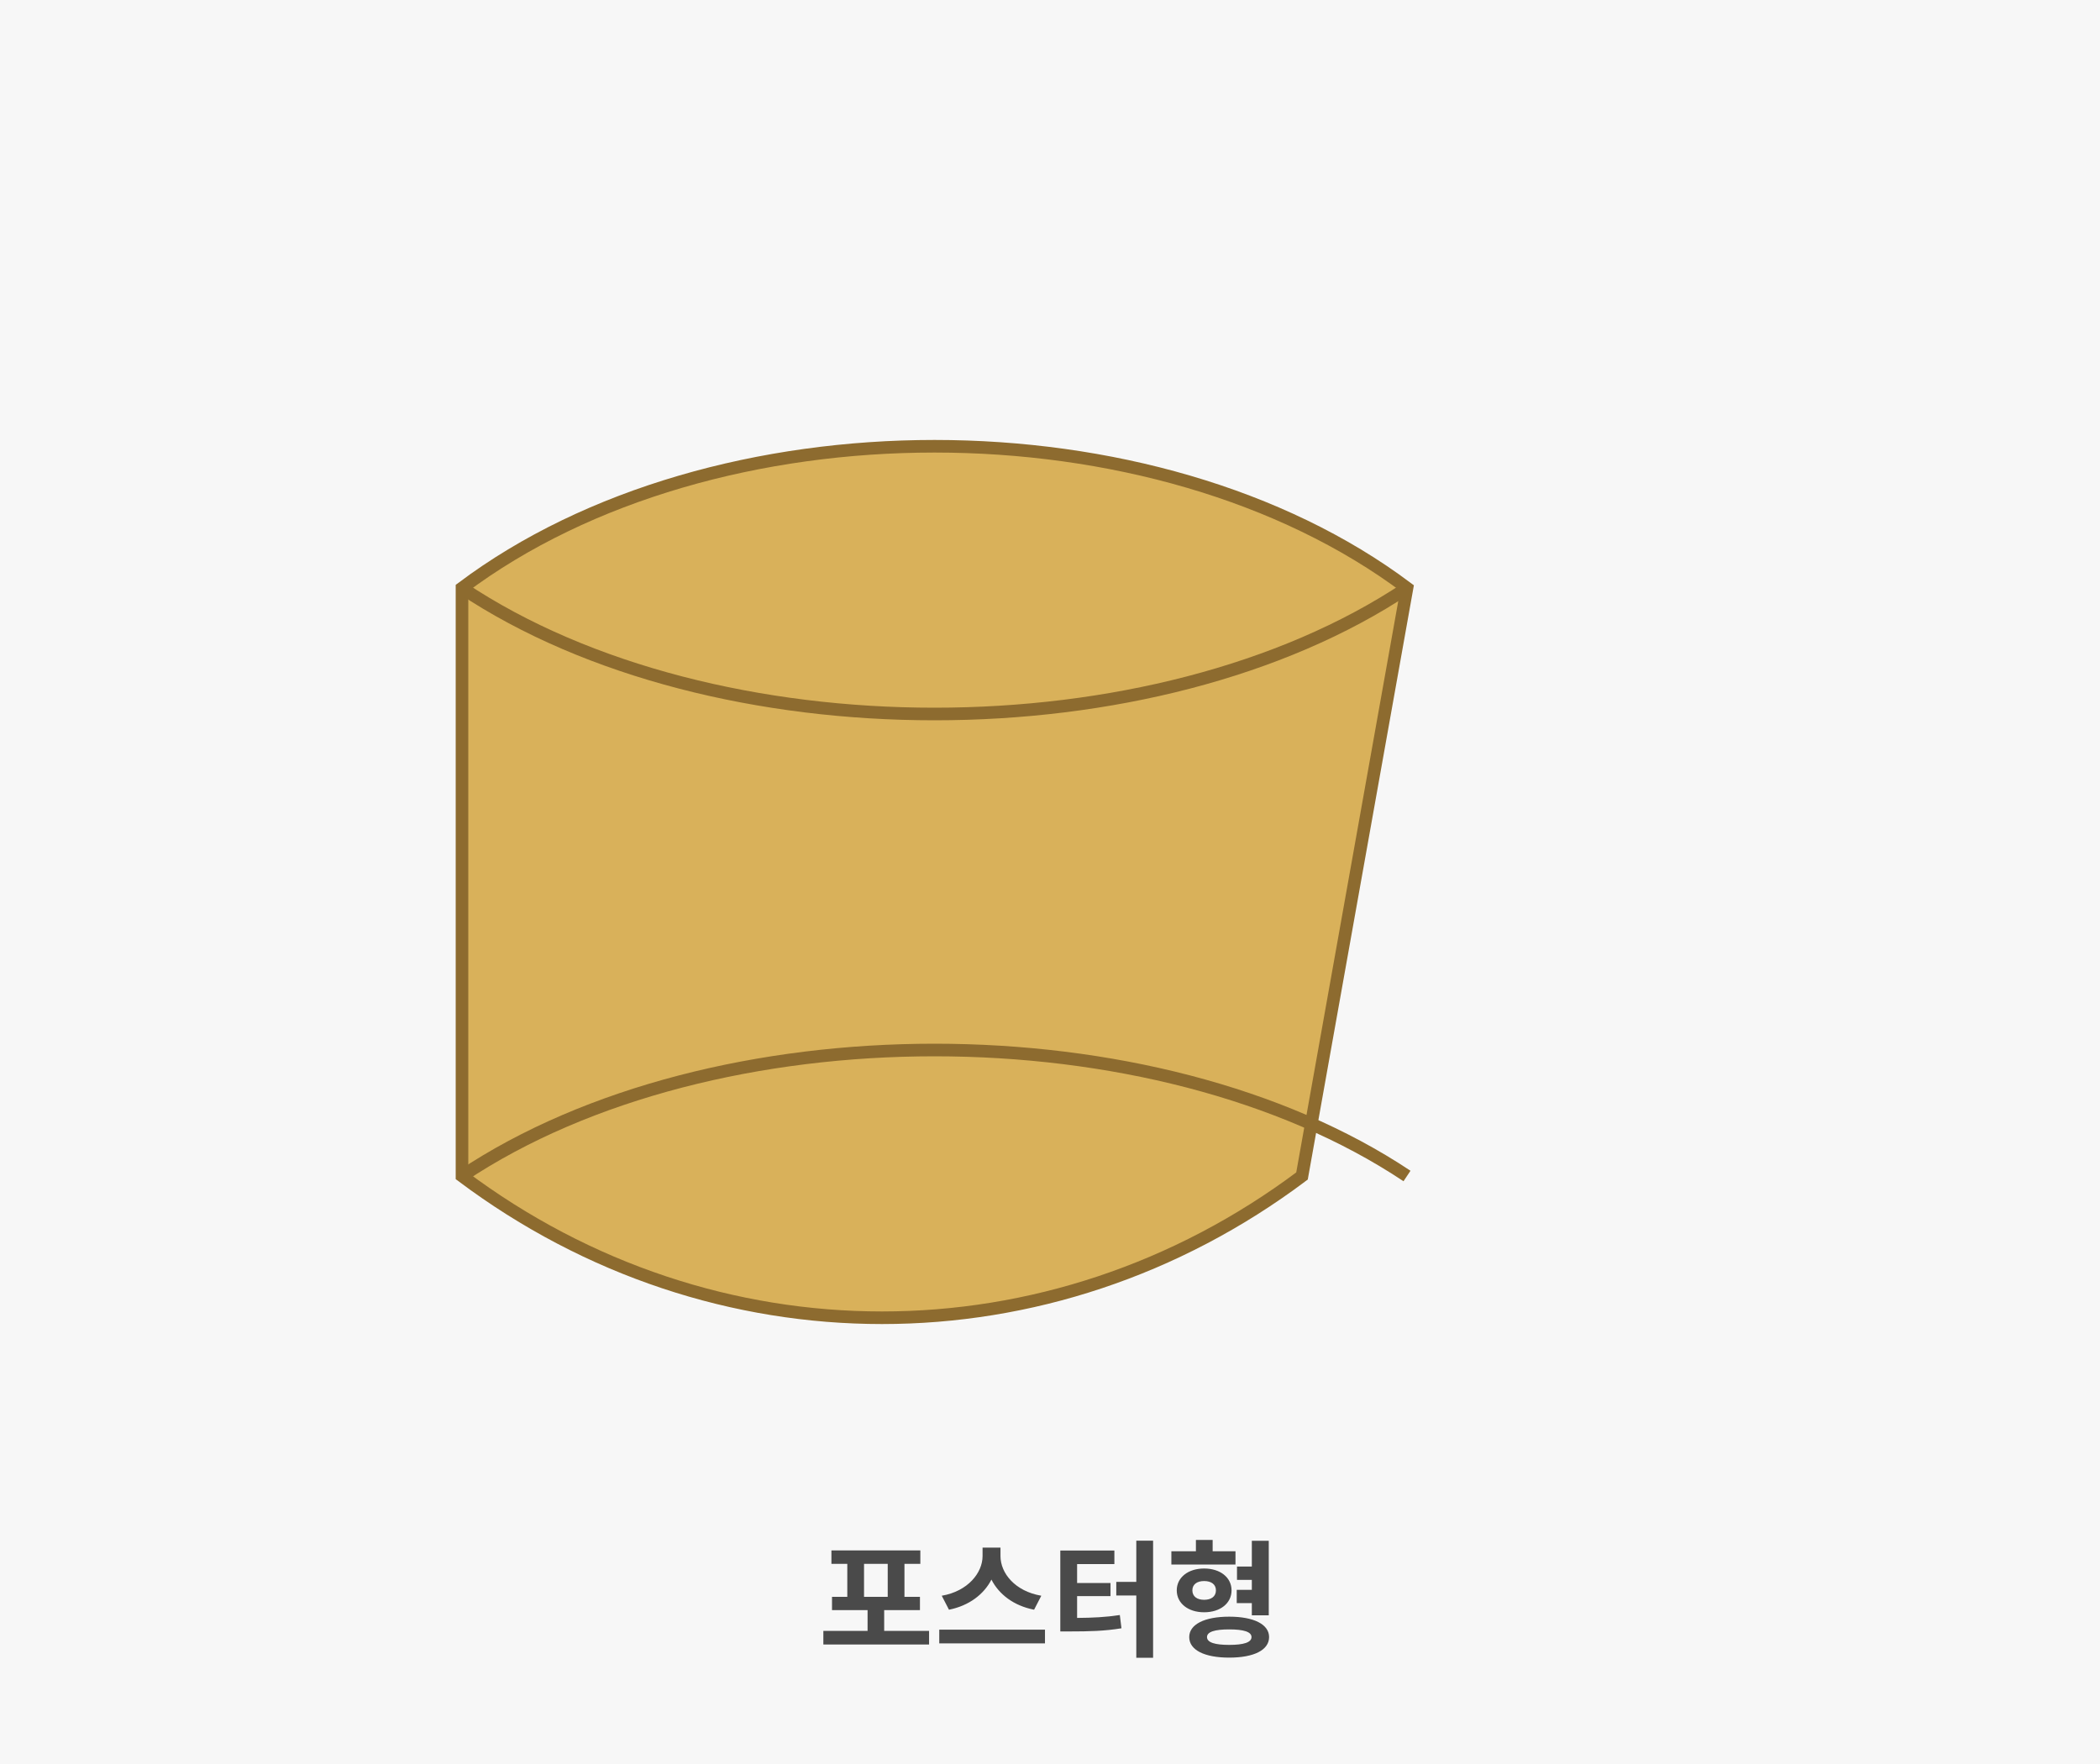
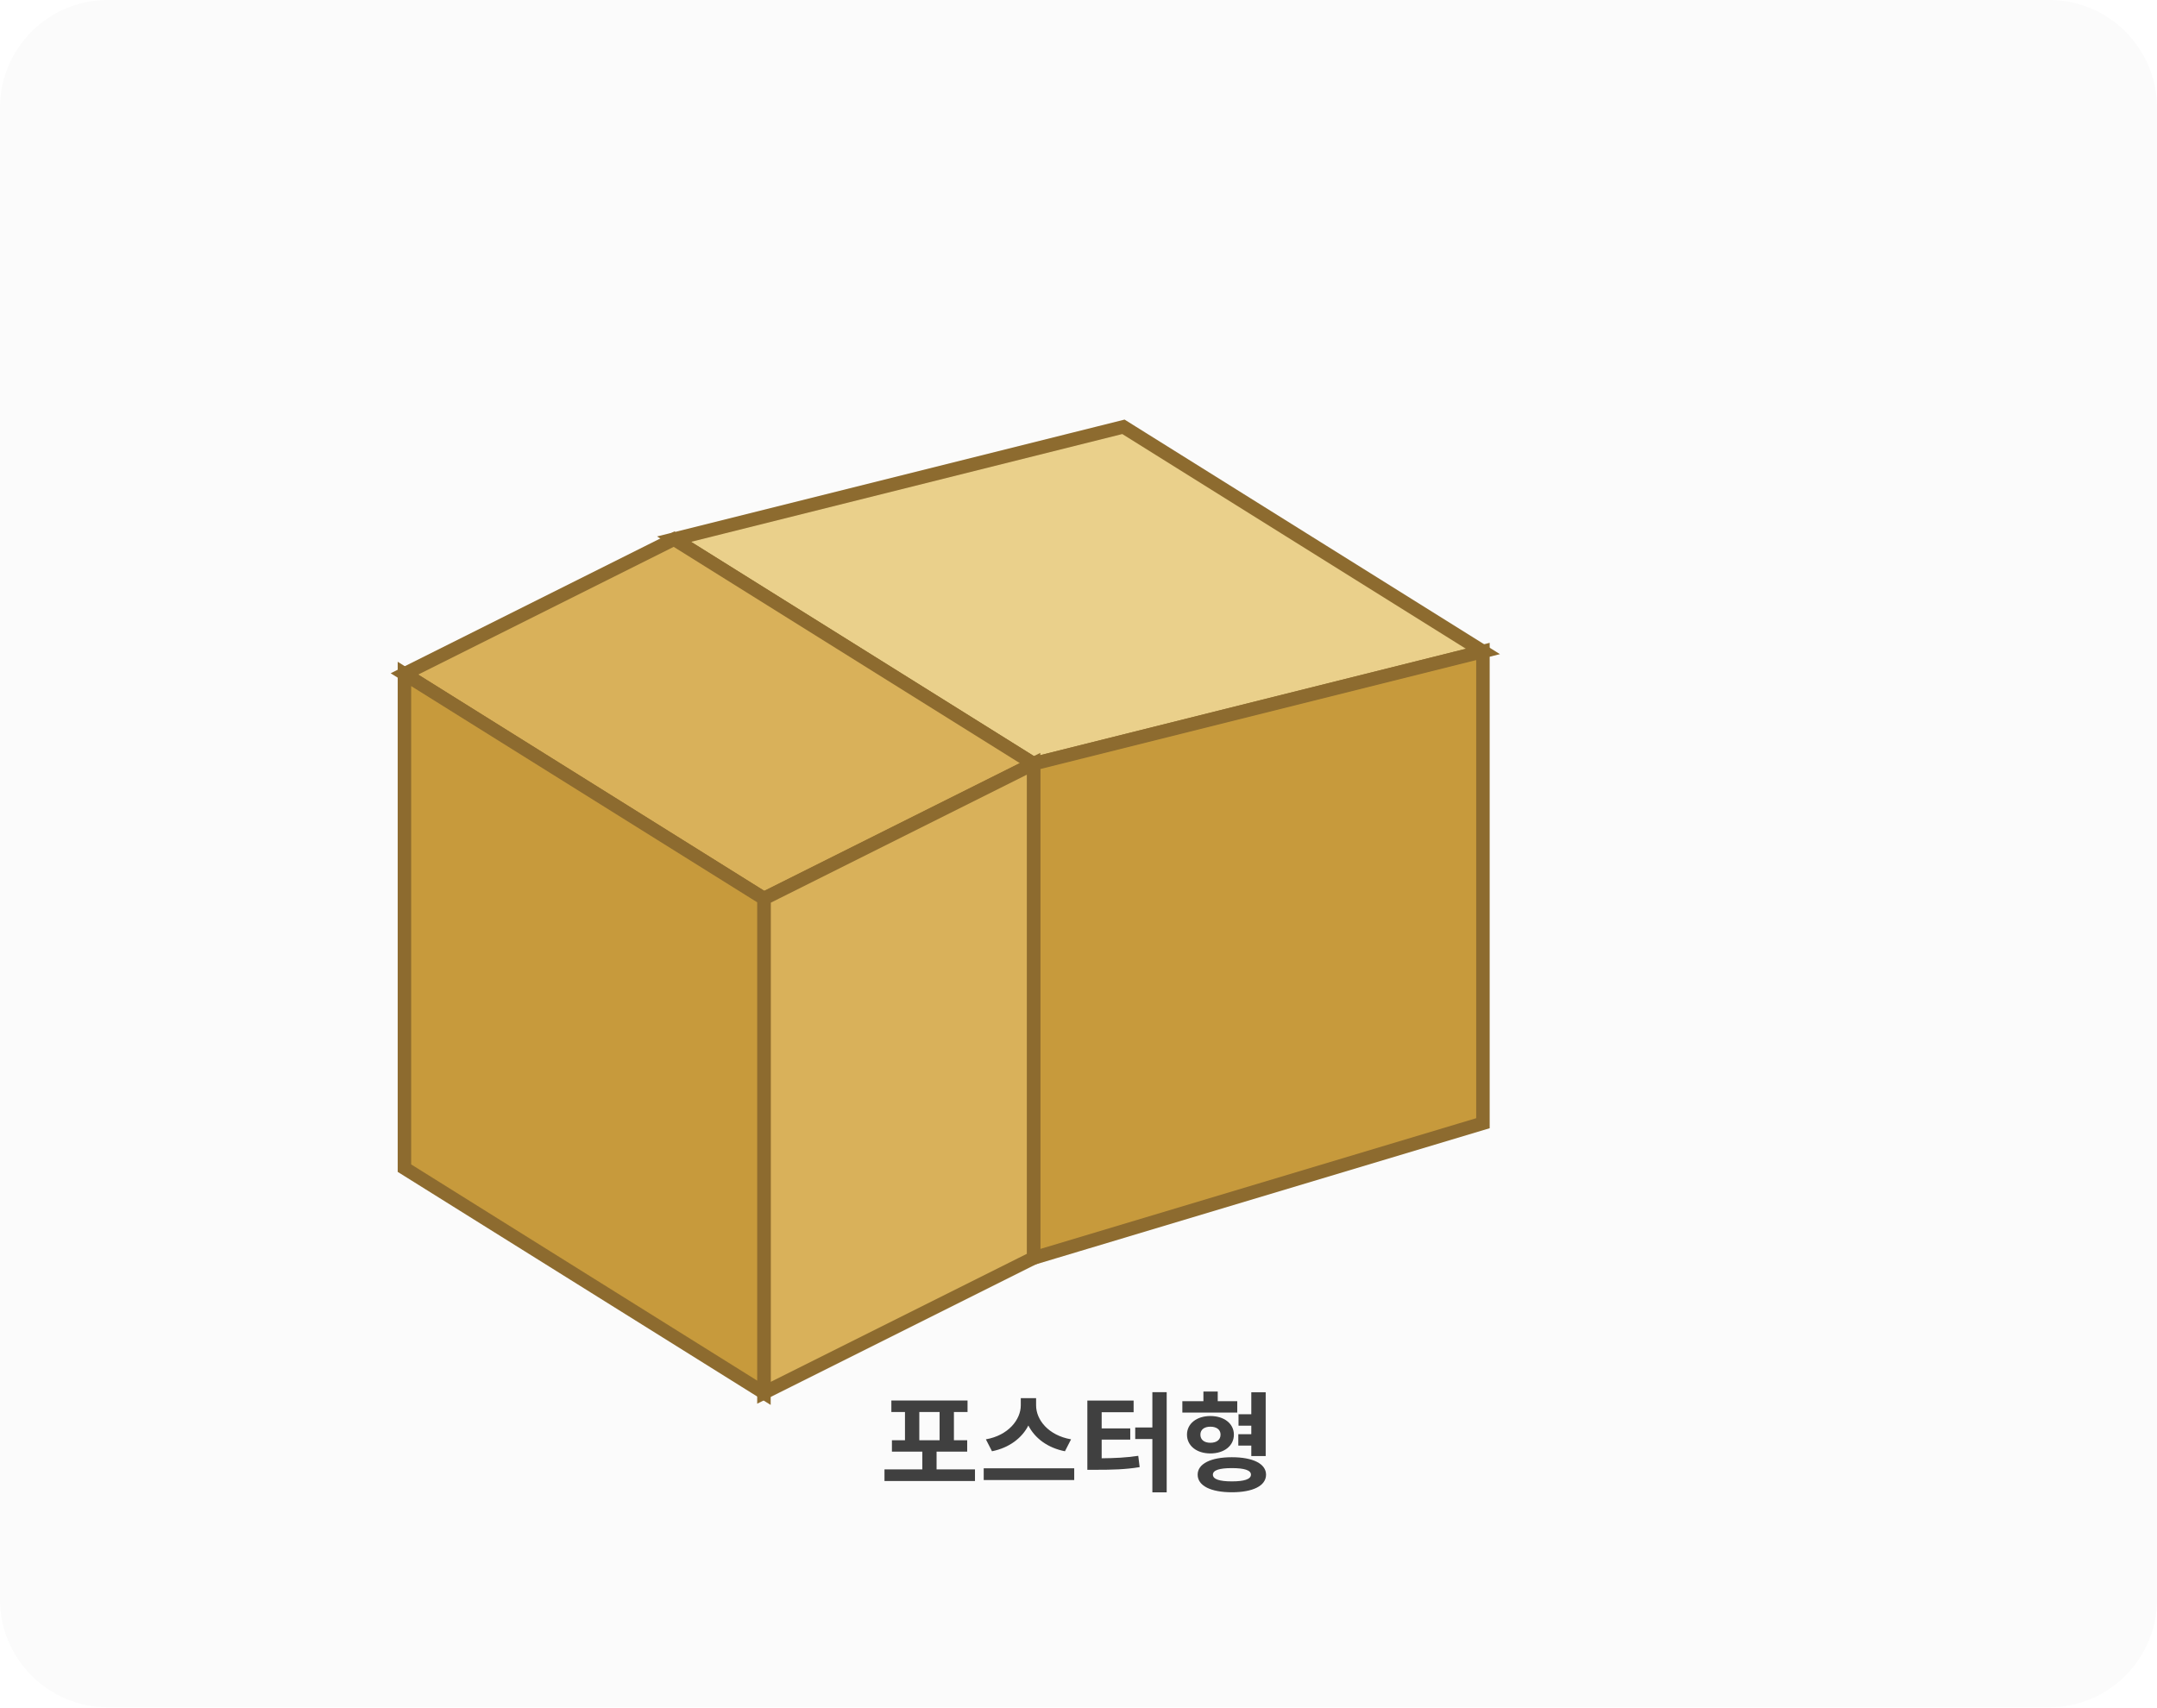
- <svg xmlns="http://www.w3.org/2000/svg" width="500" height="420" viewBox="0 0 500 420">
-   <rect width="500" height="420" fill="#f7f7f7" />
-   <path d="M110 140 C170 95, 275 95, 335 140 L310 280 C250 325, 170 325, 110 280 Z" fill="#d9b15a" stroke="#8d6b2f" stroke-width="3" />
-   <path d="M110 140 C170 180, 275 180, 335 140" fill="none" stroke="#8d6b2f" stroke-width="3" />
-   <path d="M110 280 C170 240, 275 240, 335 280" fill="none" stroke="#8d6b2f" stroke-width="3" />
-   <text x="250" y="392" text-anchor="middle" font-size="30" font-weight="700" fill="#4a4a4a">포스터형</text>
+ <svg xmlns="http://www.w3.org/2000/svg" width="480" height="380" viewBox="0 0 480 380">
+   <rect width="480" height="380" rx="24" fill="#fbfbfb" />
+   <polygon points="150,120 250,95 330,145 230,170" fill="#ead08b" stroke="#8d6b2f" stroke-width="3" />
+   <polygon points="90,150 150,120 230,170 170,200" fill="#d9b15a" stroke="#8d6b2f" stroke-width="3" />
+   <polygon points="230,170 330,145 330,250 230,280" fill="#c79a3c" stroke="#8d6b2f" stroke-width="3" />
+   <polygon points="170,200 230,170 230,280 170,310" fill="#d9b15a" stroke="#8d6b2f" stroke-width="3" />
+   <polygon points="90,150 170,200 170,310 90,260" fill="#c79a3c" stroke="#8d6b2f" stroke-width="3" />
+   <text x="240" y="330" text-anchor="middle" font-size="24" font-weight="800" fill="#404040">포스터형</text>
</svg>
